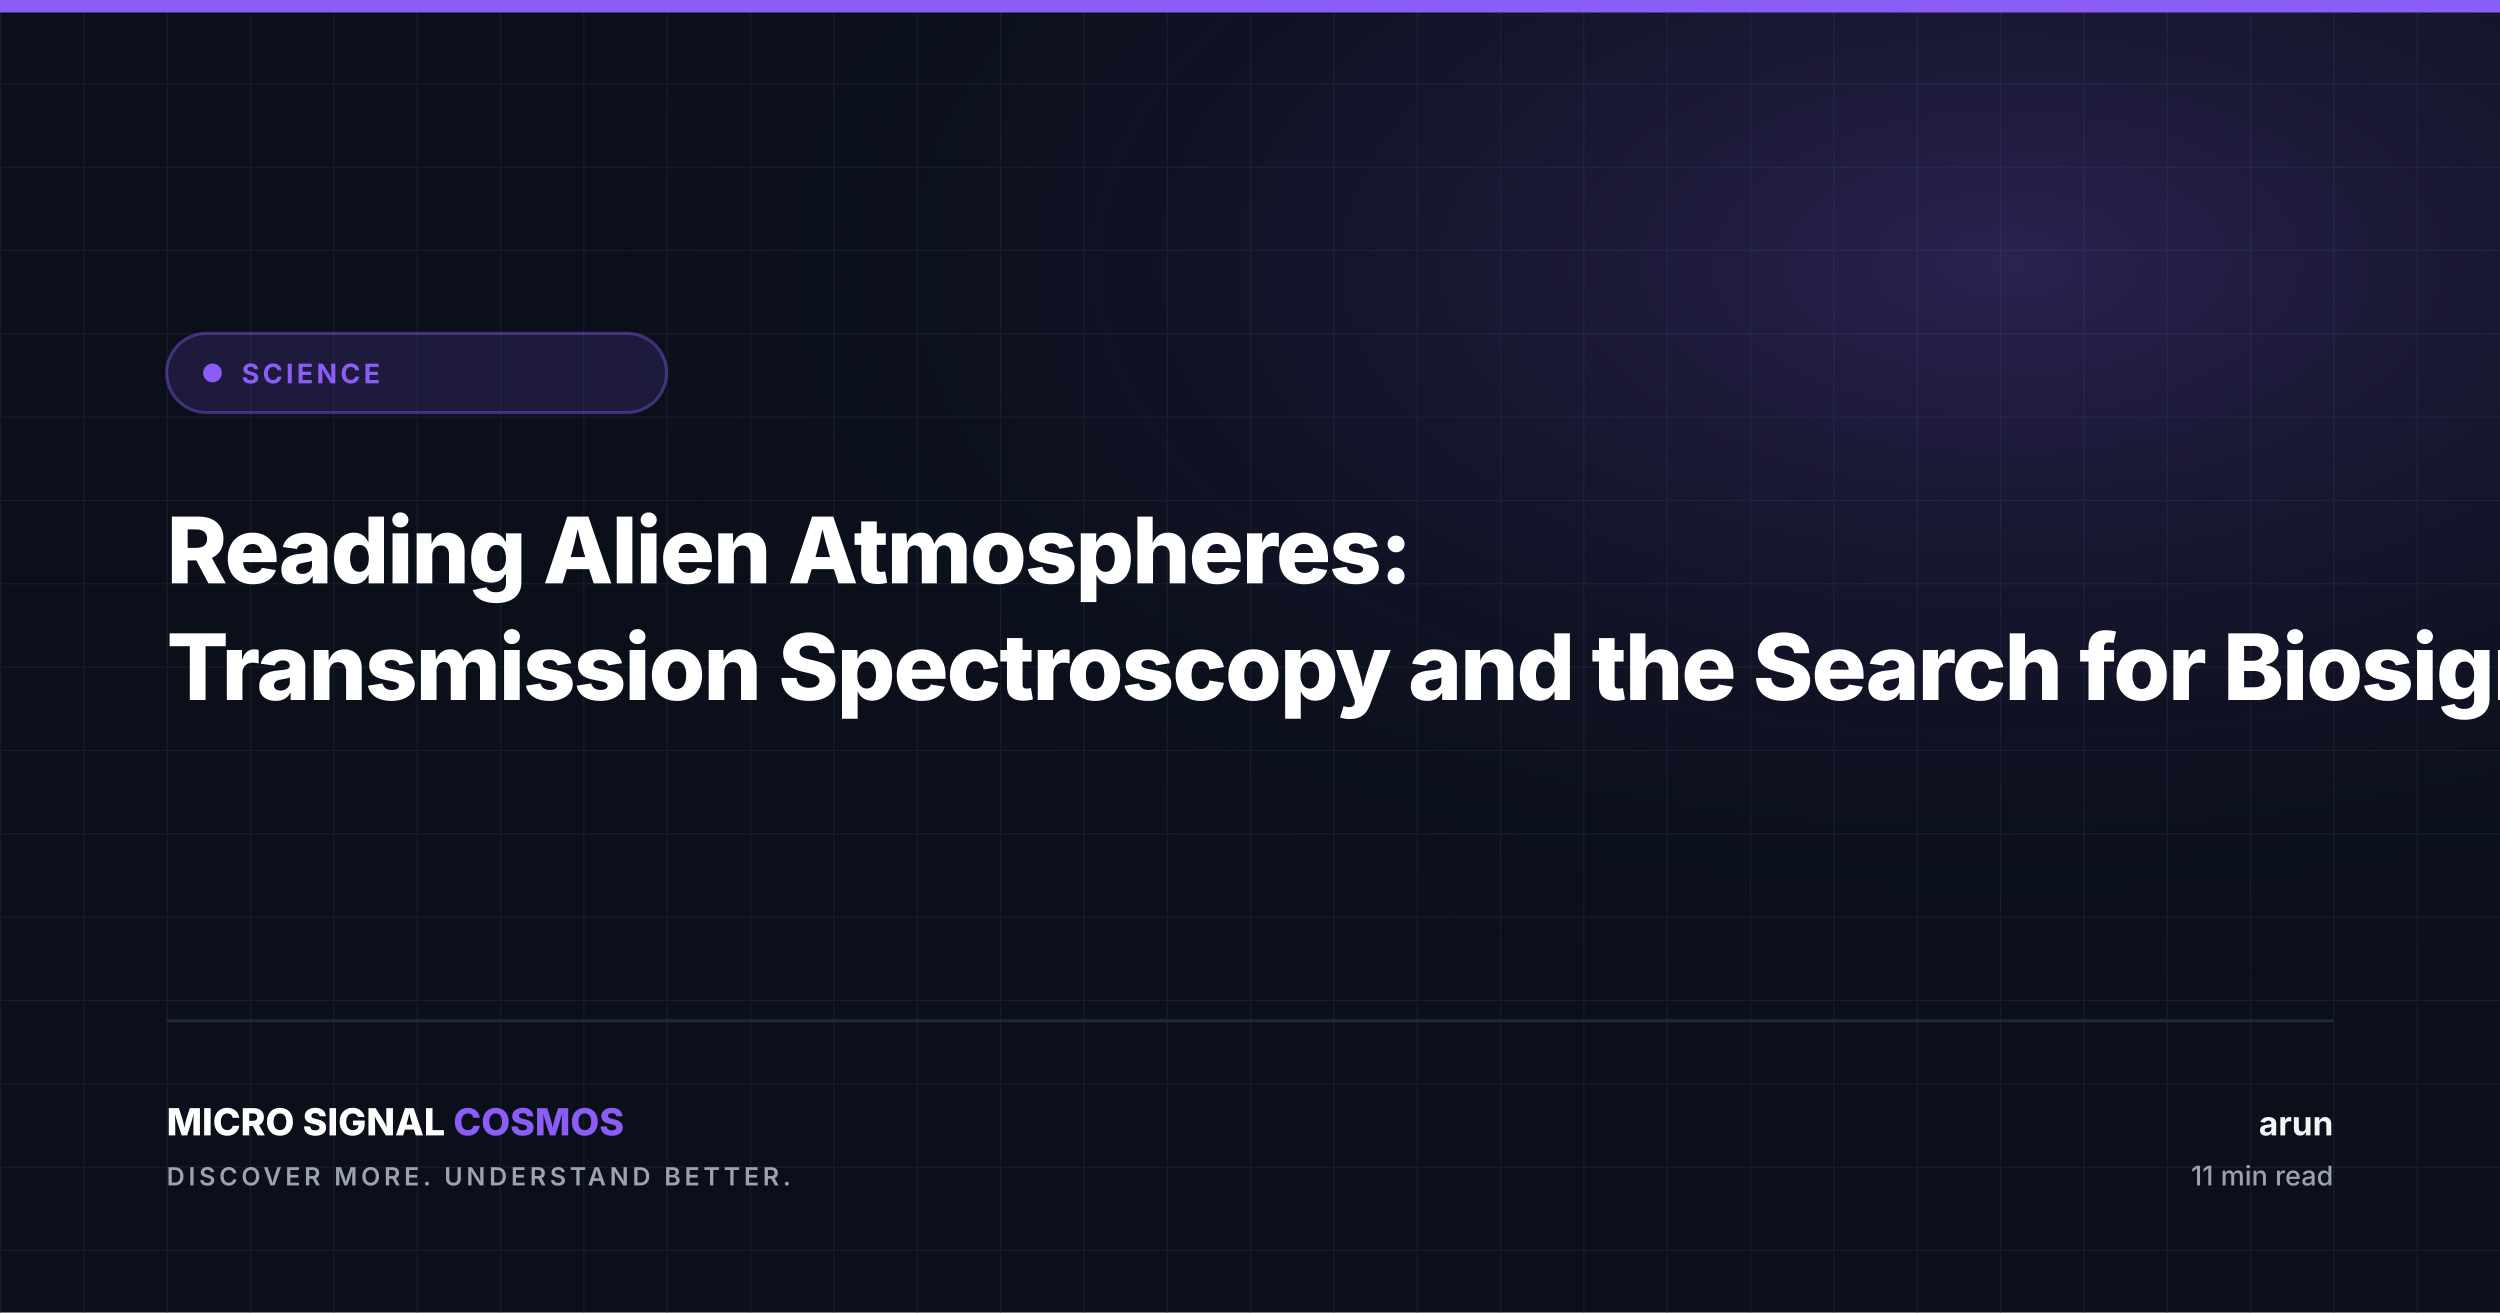
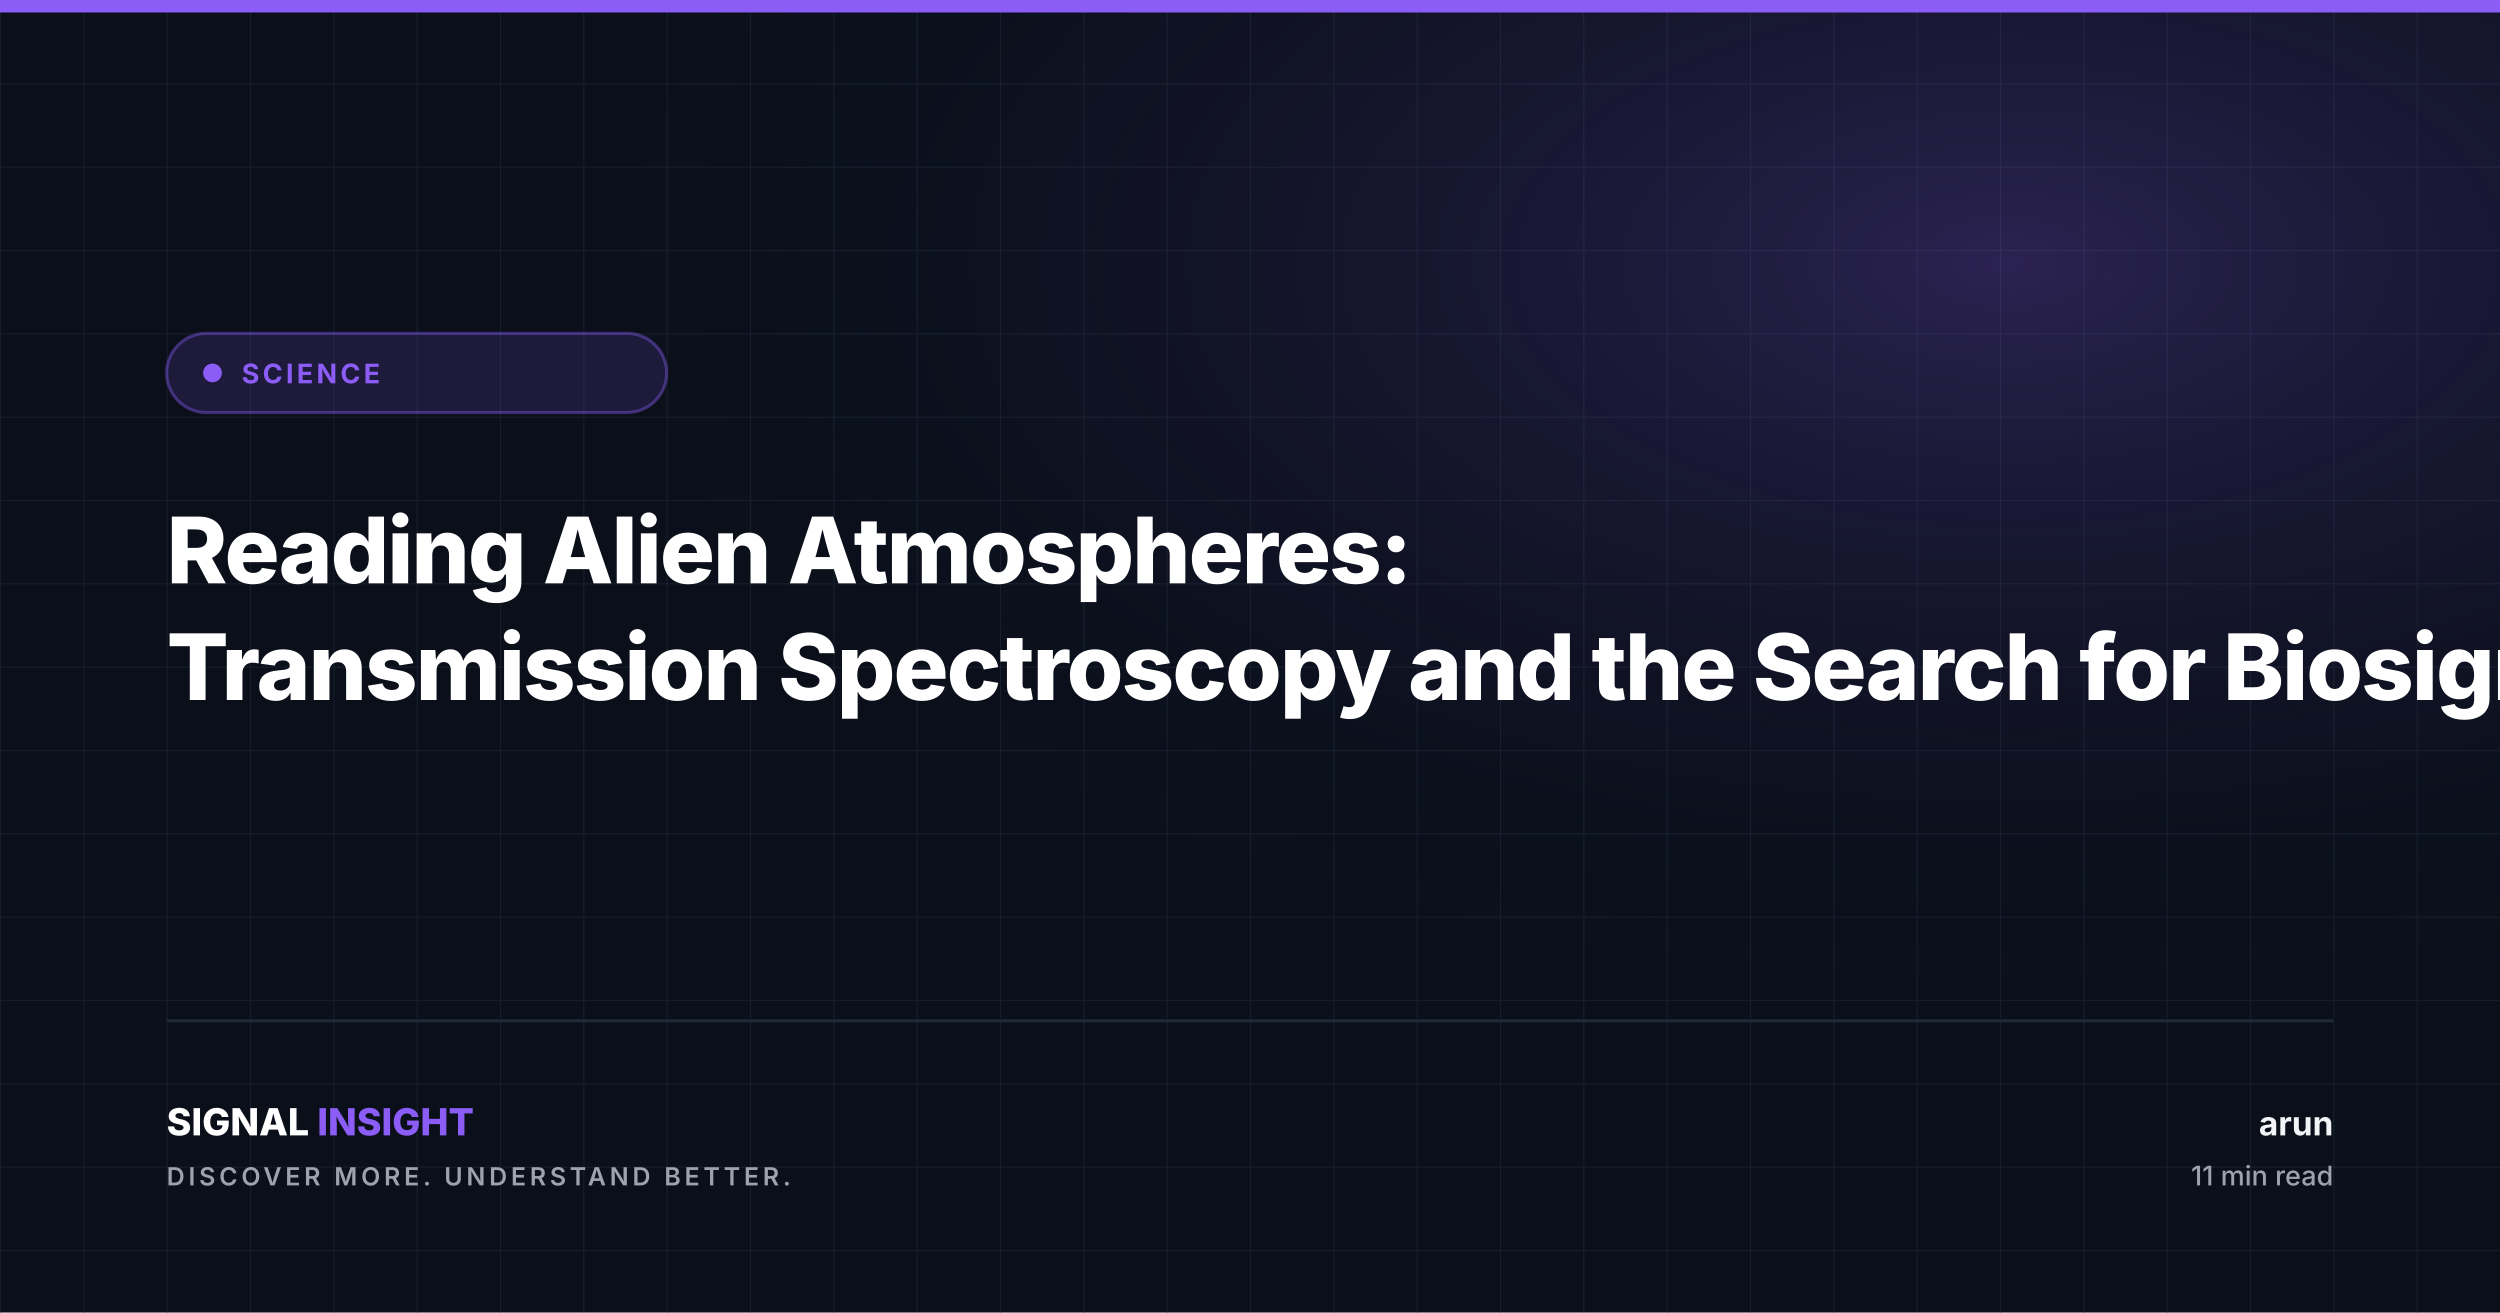
<svg xmlns="http://www.w3.org/2000/svg" viewBox="0 0 1200 630" width="1200" height="630">
  <defs>
    <radialGradient id="glow" cx="80%" cy="20%" r="60%">
      <stop offset="0%" stop-color="#8b5cf6" stop-opacity="0.25" />
      <stop offset="100%" stop-color="#0a0f1a" stop-opacity="0" />
    </radialGradient>
    <pattern id="grid" width="40" height="40" patternUnits="userSpaceOnUse">
      <path d="M 40 0 L 0 0 0 40" fill="none" stroke="#1f2937" stroke-width="1" stroke-opacity="0.6" />
    </pattern>
  </defs>
  <rect width="1200" height="630" fill="#0a0f1a" />
  <rect width="1200" height="630" fill="url(#grid)" />
  <rect width="1200" height="630" fill="url(#glow)" />
  <rect x="0" y="0" width="1200" height="6" fill="#8b5cf6" />
  <g transform="translate(80, 160)">
    <rect width="240" height="38" rx="19" fill="#8b5cf6" fill-opacity="0.15" stroke="#8b5cf6" stroke-opacity="0.4" stroke-width="1.5" />
    <circle cx="22" cy="19" r="4.5" fill="#8b5cf6" />
    <text x="36" y="24" font-family="Inter, system-ui, sans-serif" font-size="13" font-weight="700" fill="#8b5cf6" letter-spacing="0.12em">SCIENCE</text>
  </g>
  <g>
    <text x="80" y="280" font-family="Inter, system-ui, -apple-system, sans-serif" font-size="44" font-weight="800" fill="#FFFFFF" letter-spacing="-0.02em">Reading Alien Atmospheres:</text>
    <text x="80" y="336" font-family="Inter, system-ui, -apple-system, sans-serif" font-size="44" font-weight="800" fill="#FFFFFF" letter-spacing="-0.02em">Transmission Spectroscopy and the Search for Biosignatures</text>
  </g>
  <line x1="80" y1="490" x2="1120" y2="490" stroke="#1f2937" stroke-width="1.5" />
  <g transform="translate(80, 545)">
-     <text x="0" y="0" font-family="Inter, system-ui, sans-serif" font-size="18" font-weight="800" fill="#FFFFFF">MICRO SIGNAL <tspan fill="#8b5cf6">COSMOS</tspan>
+     <text x="0" y="0" font-family="Inter, system-ui, sans-serif" font-size="18" font-weight="800" fill="#FFFFFF">SIGNAL <tspan fill="#8b5cf6">INSIGHT</tspan>
    </text>
    <text x="0" y="24" font-family="Inter, system-ui, sans-serif" font-size="12" font-weight="600" fill="#9ca3af" letter-spacing="0.15em">DISCOVER MORE. UNDERSTAND BETTER.</text>
    <text x="1040" y="0" text-anchor="end" font-family="Inter, system-ui, sans-serif" font-size="16" font-weight="700" fill="#f3f4f6">arun</text>
    <text x="1040" y="24" text-anchor="end" font-family="Inter, system-ui, sans-serif" font-size="13" font-weight="500" fill="#9ca3af">11 min read</text>
  </g>
</svg>
